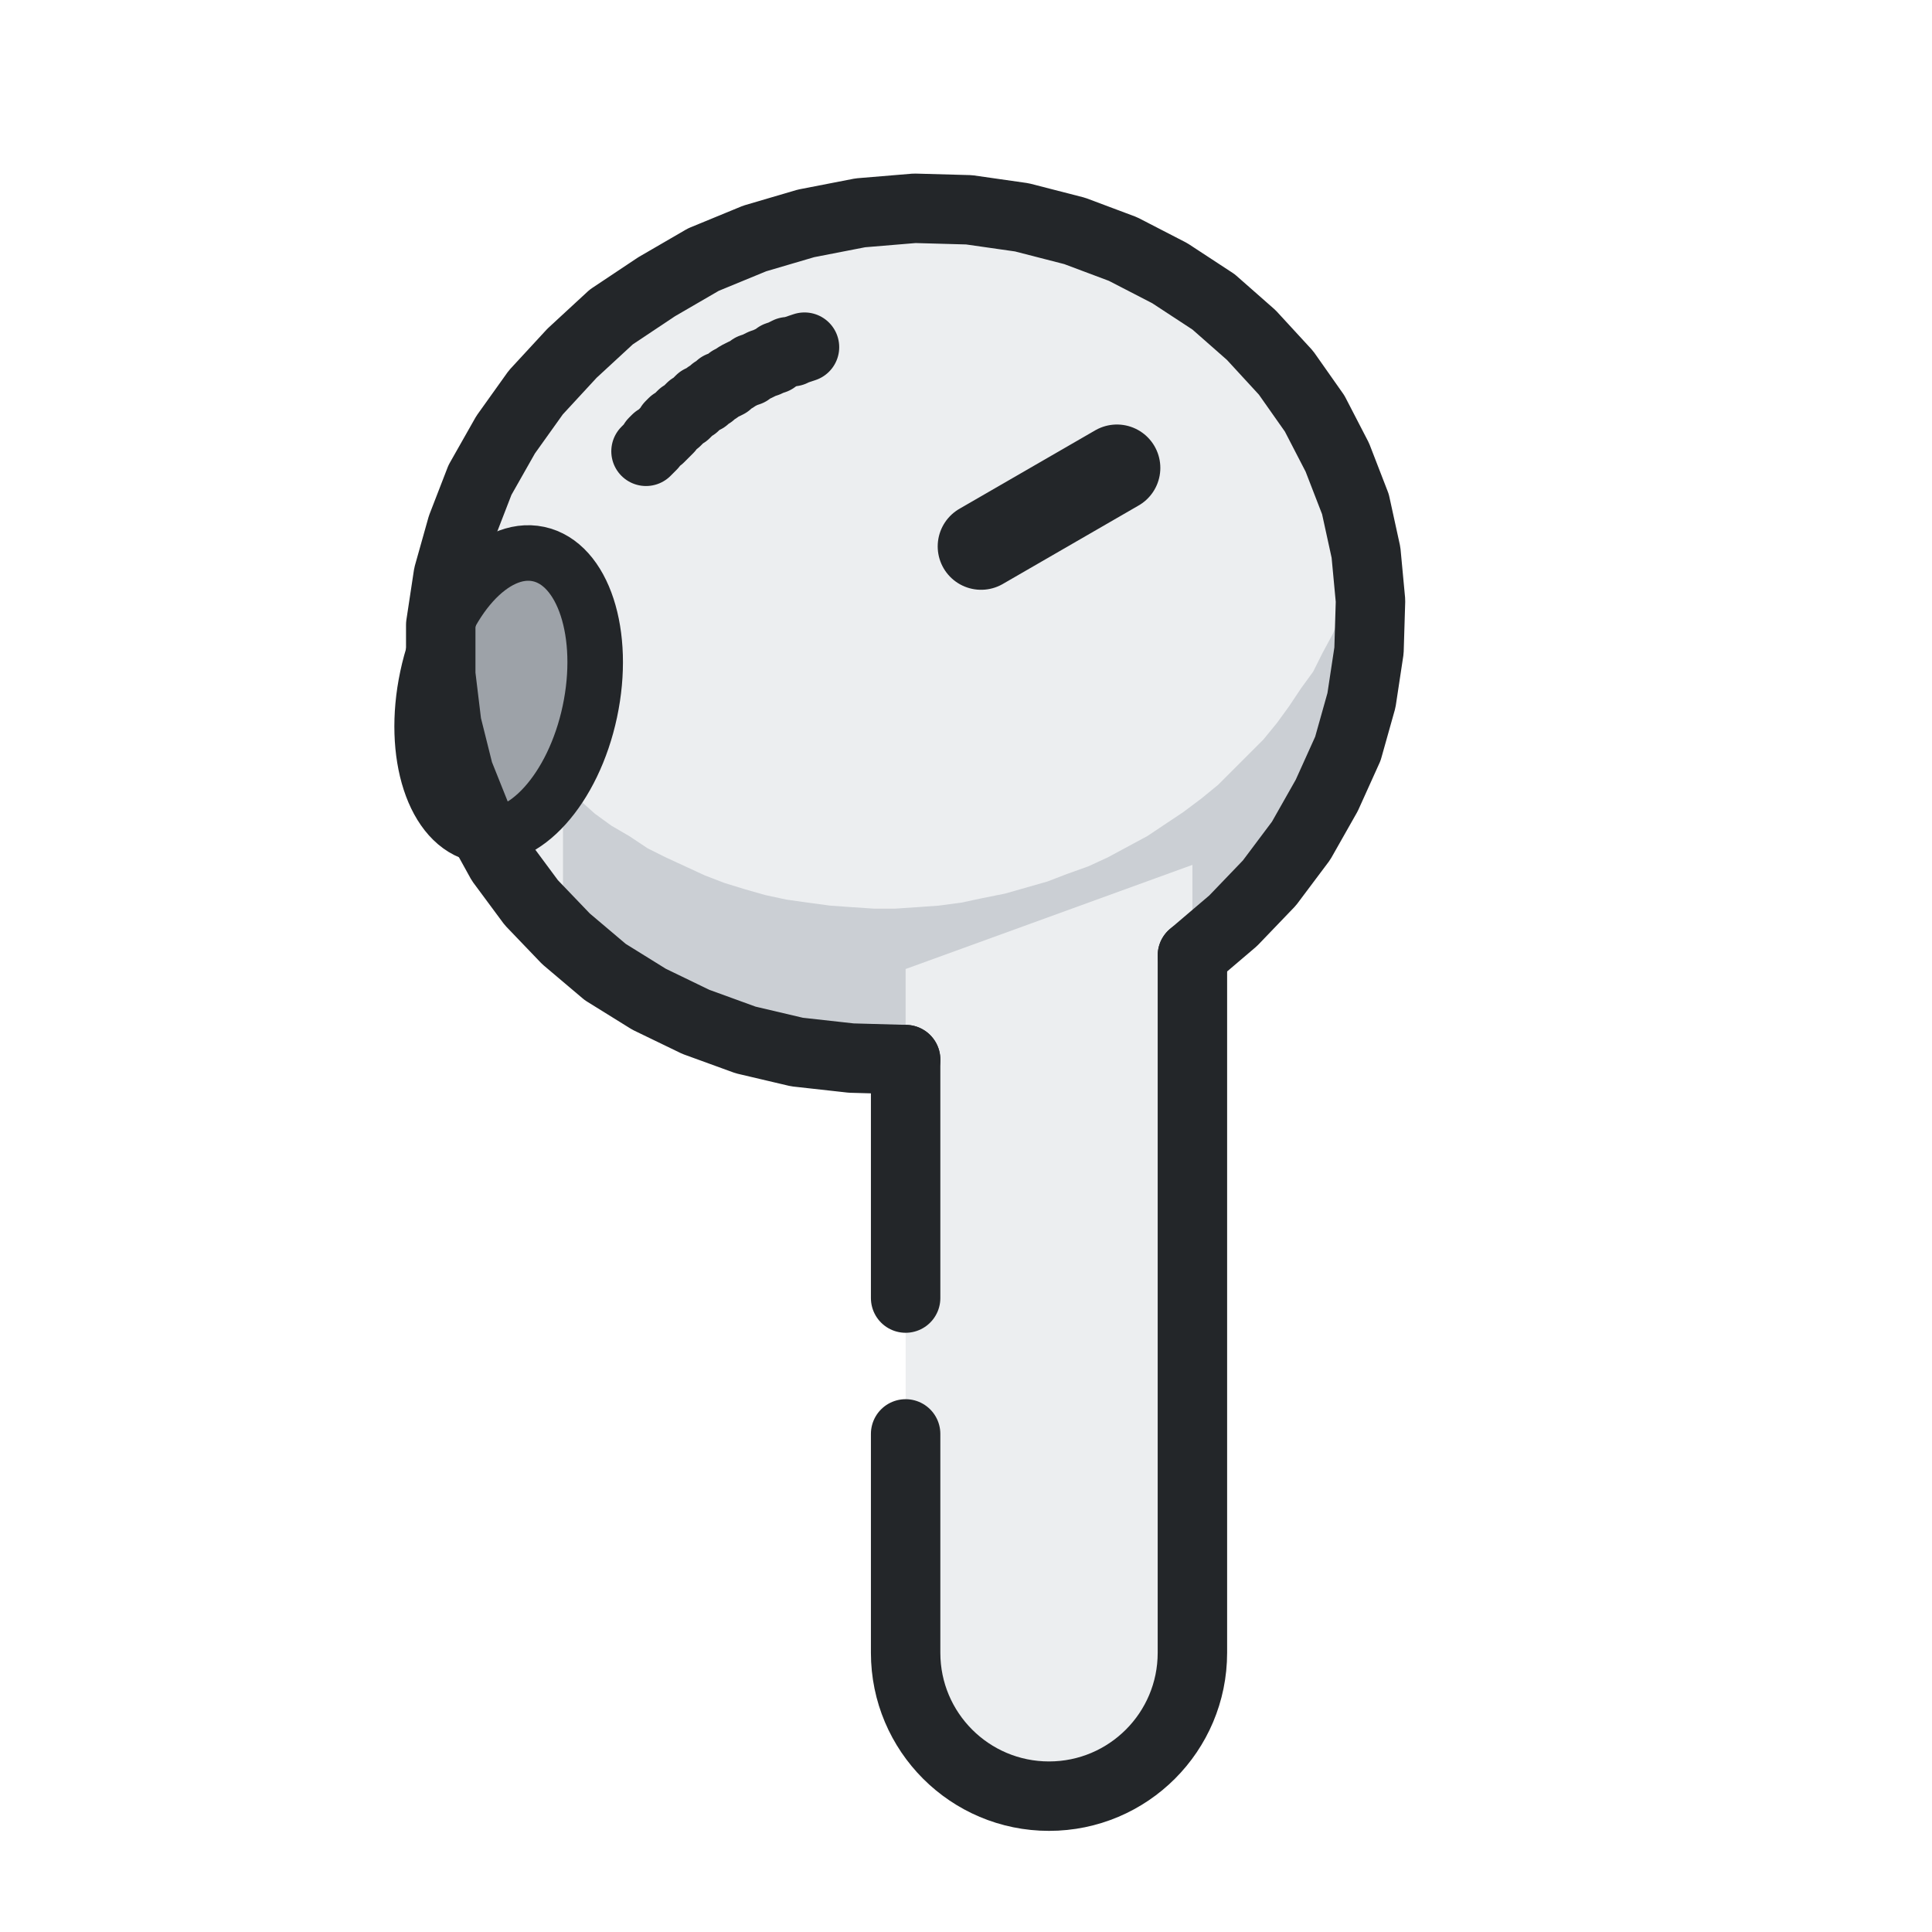
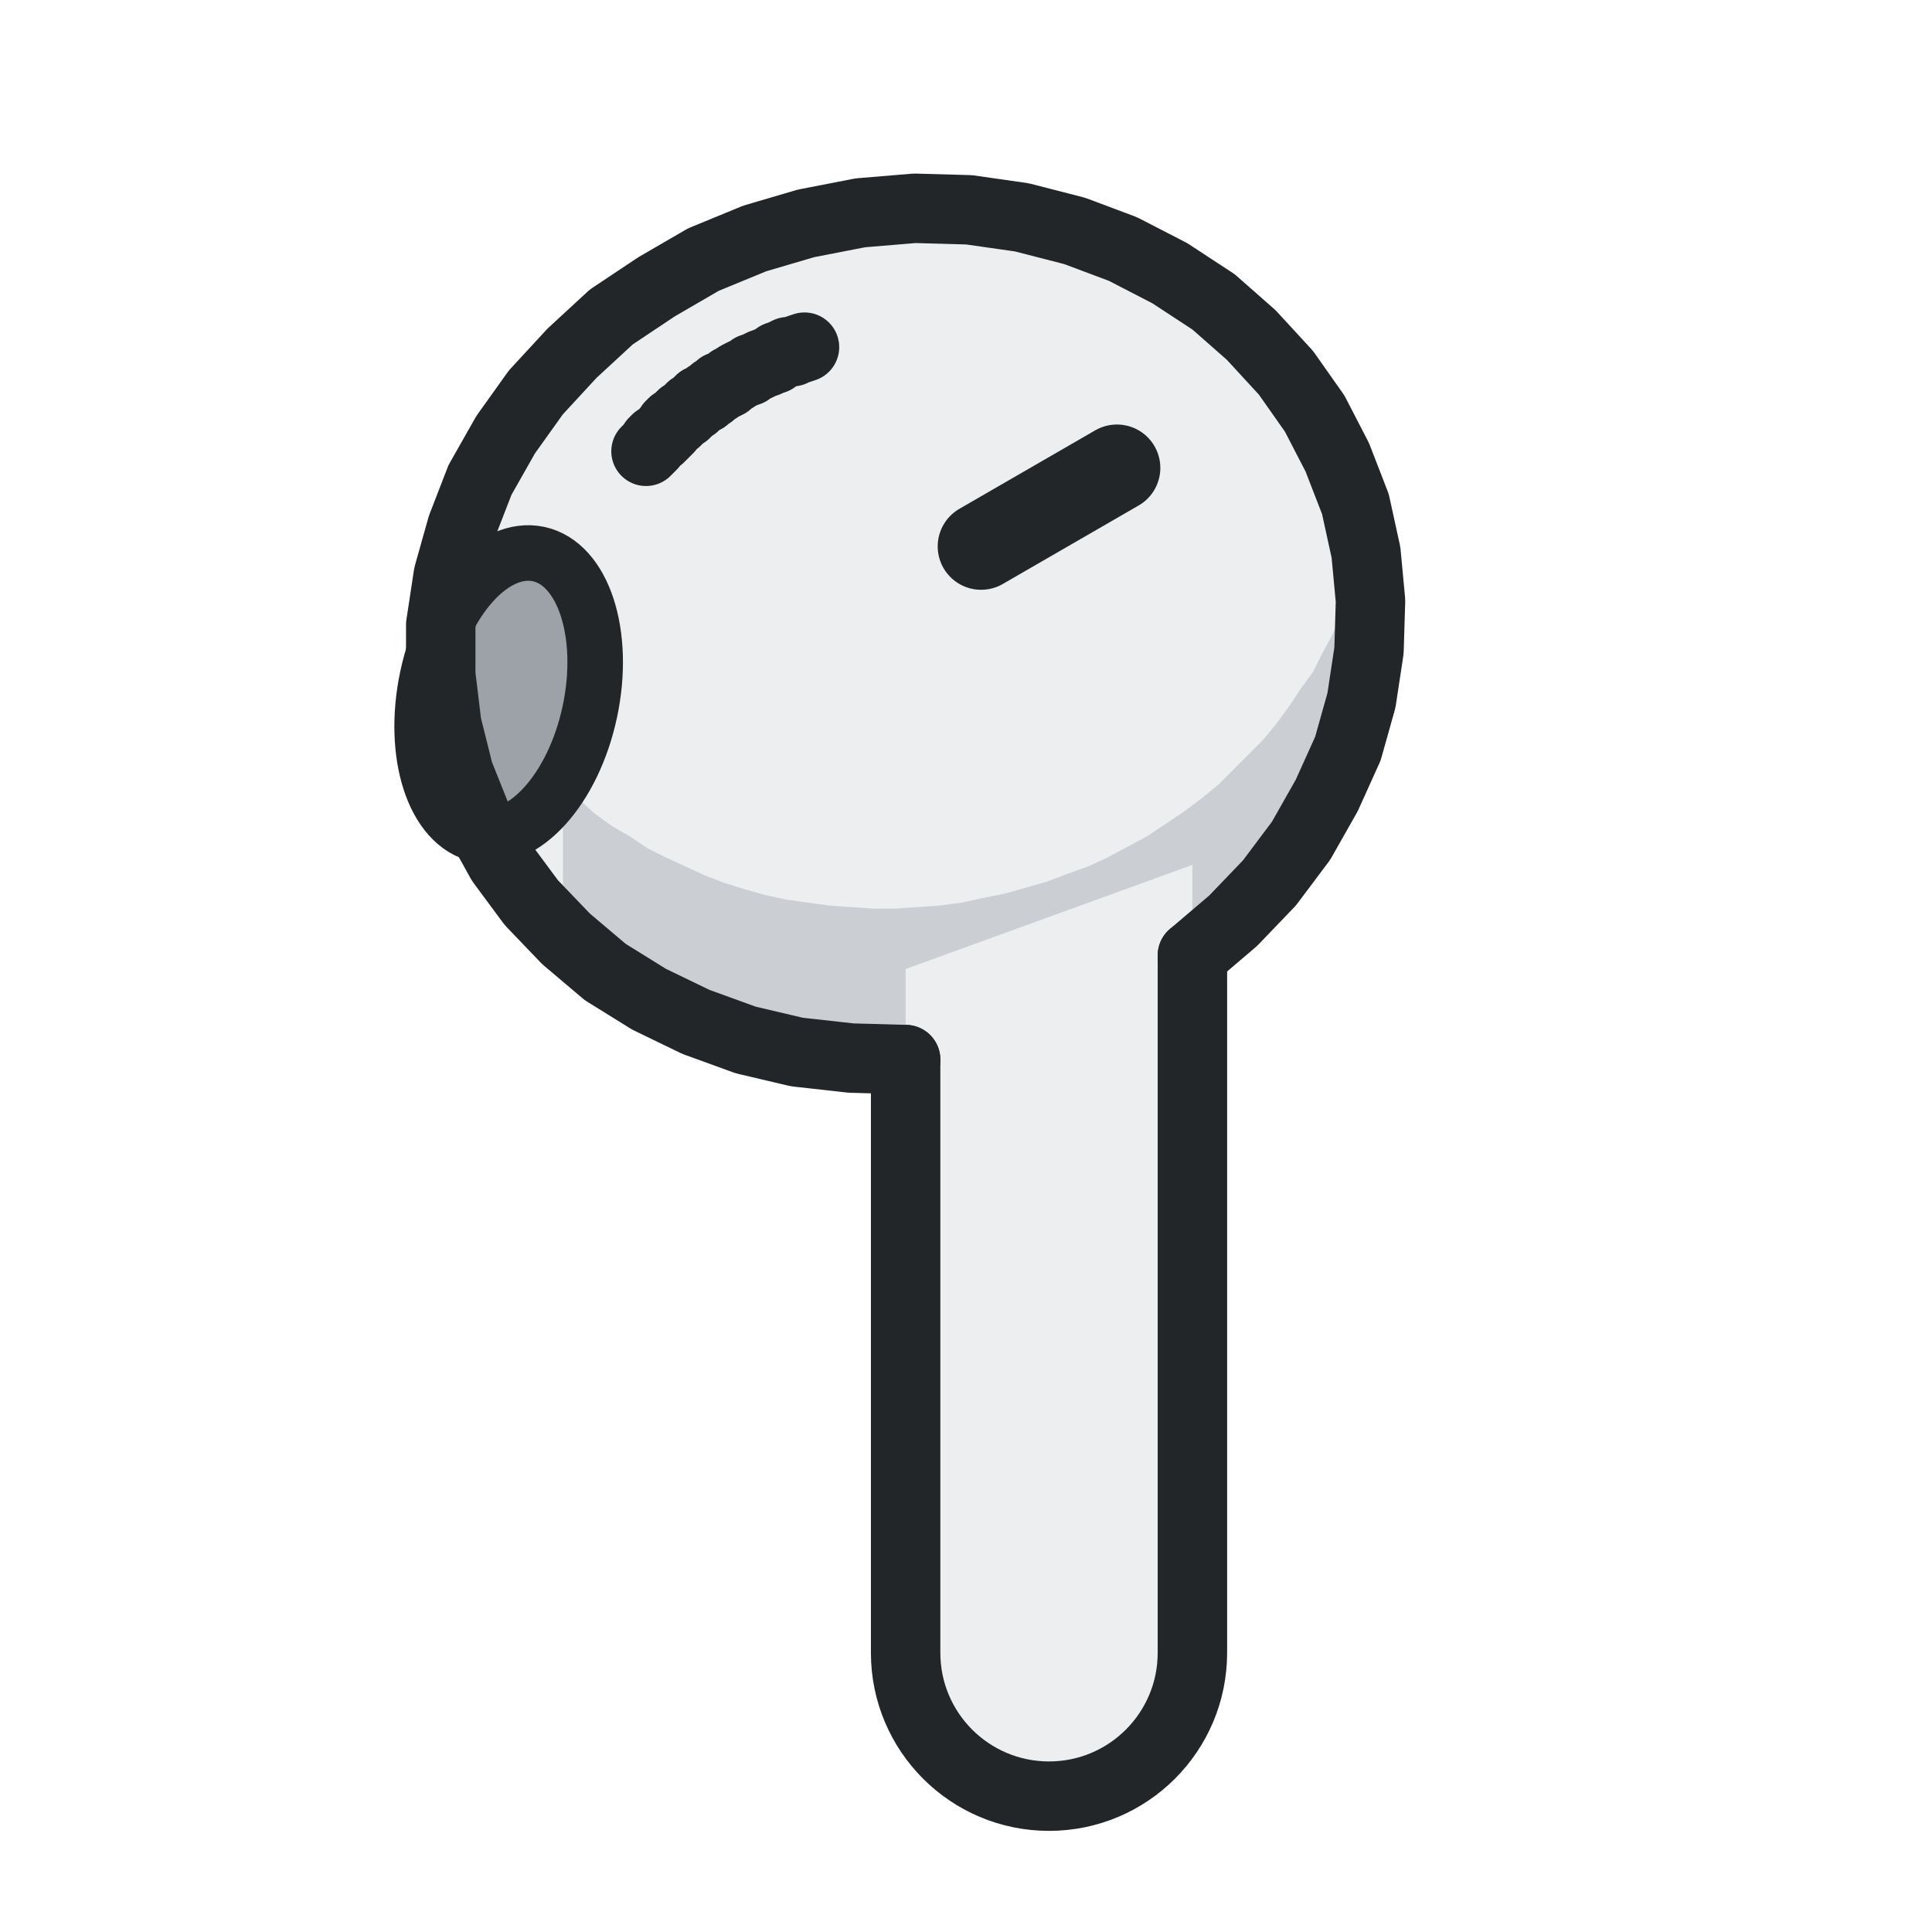
<svg xmlns="http://www.w3.org/2000/svg" viewBox="0 0 128 128">
  <path d="M79.0 63.3 L79.0 63.3 L81.7 61.0 L84.1 58.5 L86.2 55.7 L87.9 52.7 L89.3 49.6 L90.2 46.4 L90.7 43.1 L90.8 39.8 L90.5 36.6 L89.8 33.4 L88.6 30.3 L87.1 27.4 L85.2 24.7 L82.9 22.2 L80.4 20.0 L77.5 18.1 L74.4 16.5 L71.2 15.3 L67.7 14.4 L64.2 13.9 L60.6 13.8 L57.0 14.1 L53.4 14.8 L50.0 15.8 L46.6 17.2 L43.5 19.0 L40.5 21.0 L37.9 23.4 L35.5 26.0 L33.5 28.8 L31.8 31.8 L30.6 34.9 L29.7 38.1 L29.2 41.4 L29.2 44.7 L29.6 48.0 L30.4 51.2 L31.6 54.2 L33.2 57.1 L35.2 59.8 L37.5 62.2 L40.1 64.4 L43.0 66.2 L46.1 67.7 L49.4 68.9 L52.8 69.7 L56.4 70.1 L60.0 70.2 Z" fill="#eceef0" />
  <path d="M37.3 62.1 L37.3 62.1 L38.4 63.0 L39.4 63.9 L40.5 64.7 L41.7 65.4 L42.9 66.2 L44.1 66.8 L45.4 67.4 L46.7 68.0 L48.0 68.5 L49.3 68.9 L50.7 69.3 L52.1 69.6 L53.5 69.8 L55.0 70.0 L56.4 70.1 L57.9 70.2 L59.3 70.2 L60.8 70.1 L62.2 70.0 L63.7 69.8 L65.1 69.5 L66.6 69.2 L68.0 68.8 L69.4 68.4 L70.7 67.9 L72.1 67.4 L73.4 66.8 L74.7 66.1 L76.0 65.4 L77.2 64.6 L78.4 63.8 L79.6 62.9 L80.7 62.0 L81.7 61.0 L82.7 60.0 L83.7 59.0 L84.6 57.9 L85.4 56.8 L86.2 55.6 L87.0 54.5 L87.6 53.3 L88.3 52.0 L88.8 50.8 L89.3 49.5 L89.7 48.2 L90.1 46.9 L90.4 45.6 L90.6 44.2 L90.6 34.2 L90.4 35.6 L90.1 36.9 L89.7 38.2 L89.3 39.5 L88.8 40.8 L88.3 42.0 L87.6 43.3 L87.0 44.5 L86.2 45.6 L85.4 46.8 L84.6 47.9 L83.7 49.0 L82.7 50.0 L81.7 51.0 L80.7 52.0 L79.6 52.9 L78.4 53.8 L77.2 54.6 L76.0 55.4 L74.7 56.1 L73.4 56.8 L72.1 57.4 L70.7 57.9 L69.4 58.4 L68.0 58.8 L66.6 59.2 L65.1 59.5 L63.7 59.8 L62.2 60.0 L60.8 60.1 L59.3 60.2 L57.9 60.2 L56.4 60.1 L55.0 60.0 L53.5 59.8 L52.1 59.6 L50.7 59.3 L49.3 58.9 L48.0 58.5 L46.7 58.0 L45.4 57.4 L44.1 56.8 L42.9 56.2 L41.7 55.4 L40.5 54.7 L39.4 53.9 L38.4 53.0 L37.3 52.1 Z" fill="#cbcfd4" />
  <path d="M60.0 64.2 L60.0 109.5 A9.5 9.5 0 0 0 79.0 109.5 L79.0 57.3 Z" fill="#eceef0" />
  <ellipse cx="33.7" cy="46.0" rx="5.5" ry="9.5" transform="rotate(12 33.7 46.0)" fill="#9da2a8" stroke="#232629" stroke-width="3.68" />
  <path d="M79.0 63.3 L79.0 63.3 L81.7 61.0 L84.1 58.5 L86.2 55.7 L87.9 52.7 L89.3 49.6 L90.2 46.4 L90.7 43.1 L90.8 39.8 L90.5 36.6 L89.8 33.4 L88.6 30.3 L87.1 27.4 L85.2 24.7 L82.9 22.2 L80.4 20.0 L77.5 18.1 L74.4 16.5 L71.2 15.3 L67.7 14.4 L64.2 13.9 L60.6 13.8 L57.0 14.1 L53.4 14.8 L50.0 15.8 L46.6 17.2 L43.5 19.0 L40.5 21.0 L37.9 23.4 L35.5 26.0 L33.5 28.8 L31.8 31.8 L30.6 34.9 L29.7 38.1 L29.2 41.4 L29.2 44.7 L29.6 48.0 L30.4 51.2 L31.6 54.2 L33.2 57.1 L35.2 59.8 L37.5 62.2 L40.1 64.4 L43.0 66.2 L46.1 67.7 L49.4 68.9 L52.8 69.7 L56.4 70.1 L60.0 70.2" fill="none" stroke="#232629" stroke-width="4.60" stroke-linecap="round" stroke-linejoin="round" />
-   <path d="M79.0 63.3 L79.0 109.5 A9.5 9.5 0 0 1 60.0 109.5 L60.0 95.0" fill="none" stroke="#232629" stroke-width="4.60" stroke-linecap="round" stroke-linejoin="round" />
-   <path d="M60.0 86.0 L60.0 70.2" fill="none" stroke="#232629" stroke-width="4.60" stroke-linecap="round" stroke-linejoin="round" />
+   <path d="M79.0 63.3 L79.0 109.5 A9.5 9.5 0 0 1 60.0 109.5 L60.0 70.2" fill="none" stroke="#232629" stroke-width="4.60" stroke-linecap="round" stroke-linejoin="round" />
  <path d="M42.8 29.9 L42.8 29.9 L43.0 29.7 L43.2 29.5 L43.3 29.3 L43.5 29.1 L43.7 29.0 L43.9 28.8 L44.1 28.6 L44.3 28.4 L44.4 28.2 L44.6 28.0 L44.8 27.9 L45.0 27.7 L45.2 27.5 L45.4 27.4 L45.6 27.2 L45.8 27.0 L46.0 26.9 L46.2 26.7 L46.4 26.5 L46.7 26.4 L46.9 26.2 L47.1 26.1 L47.3 25.9 L47.5 25.8 L47.7 25.6 L48.0 25.5 L48.2 25.4 L48.4 25.2 L48.6 25.1 L48.9 24.9 L49.1 24.8 L49.3 24.7 L49.6 24.6 L49.8 24.4 L50.1 24.3 L50.3 24.2 L50.5 24.1 L50.8 24.0 L51.0 23.9 L51.3 23.8 L51.5 23.6 L51.8 23.5 L52.0 23.4 L52.2 23.3 L52.5 23.3 L52.7 23.2 L53.0 23.1 L53.3 23.0" fill="none" stroke="#232629" stroke-width="4.60" stroke-linecap="round" stroke-linejoin="round" />
  <path d="M65.0 36.2 L74.0 31.0" fill="none" stroke="#232629" stroke-width="5.75" stroke-linecap="round" />
</svg>
